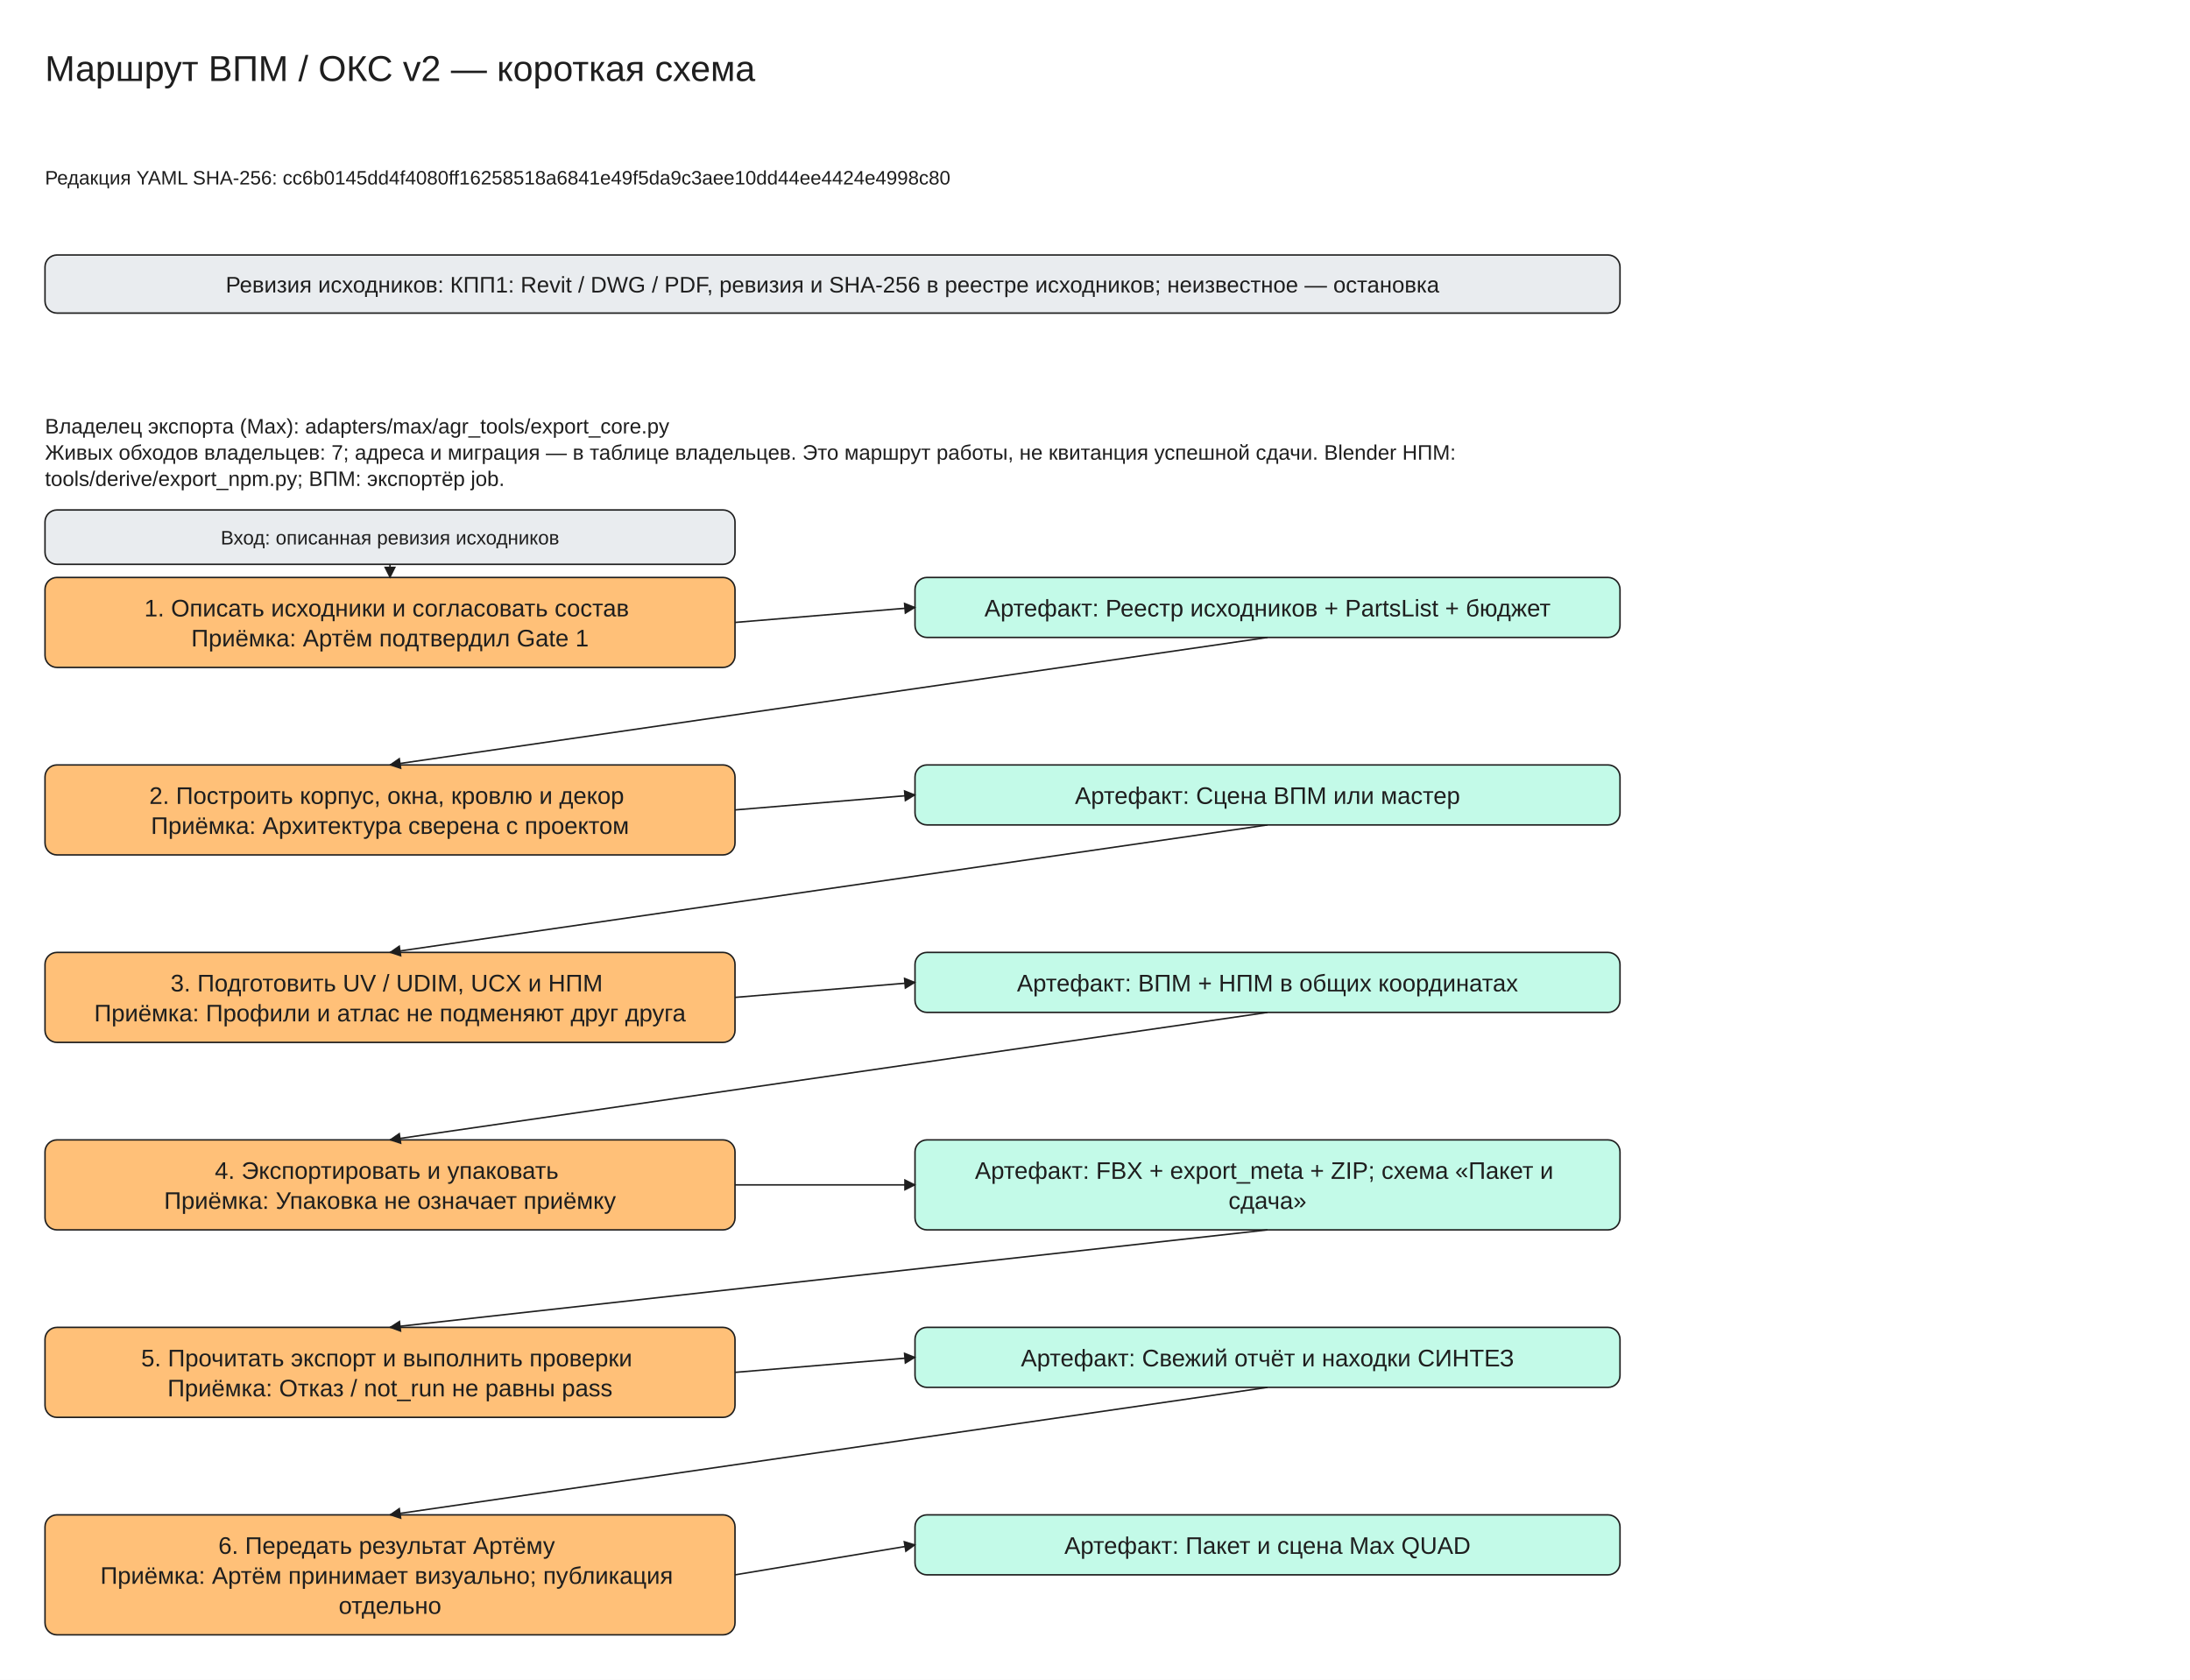
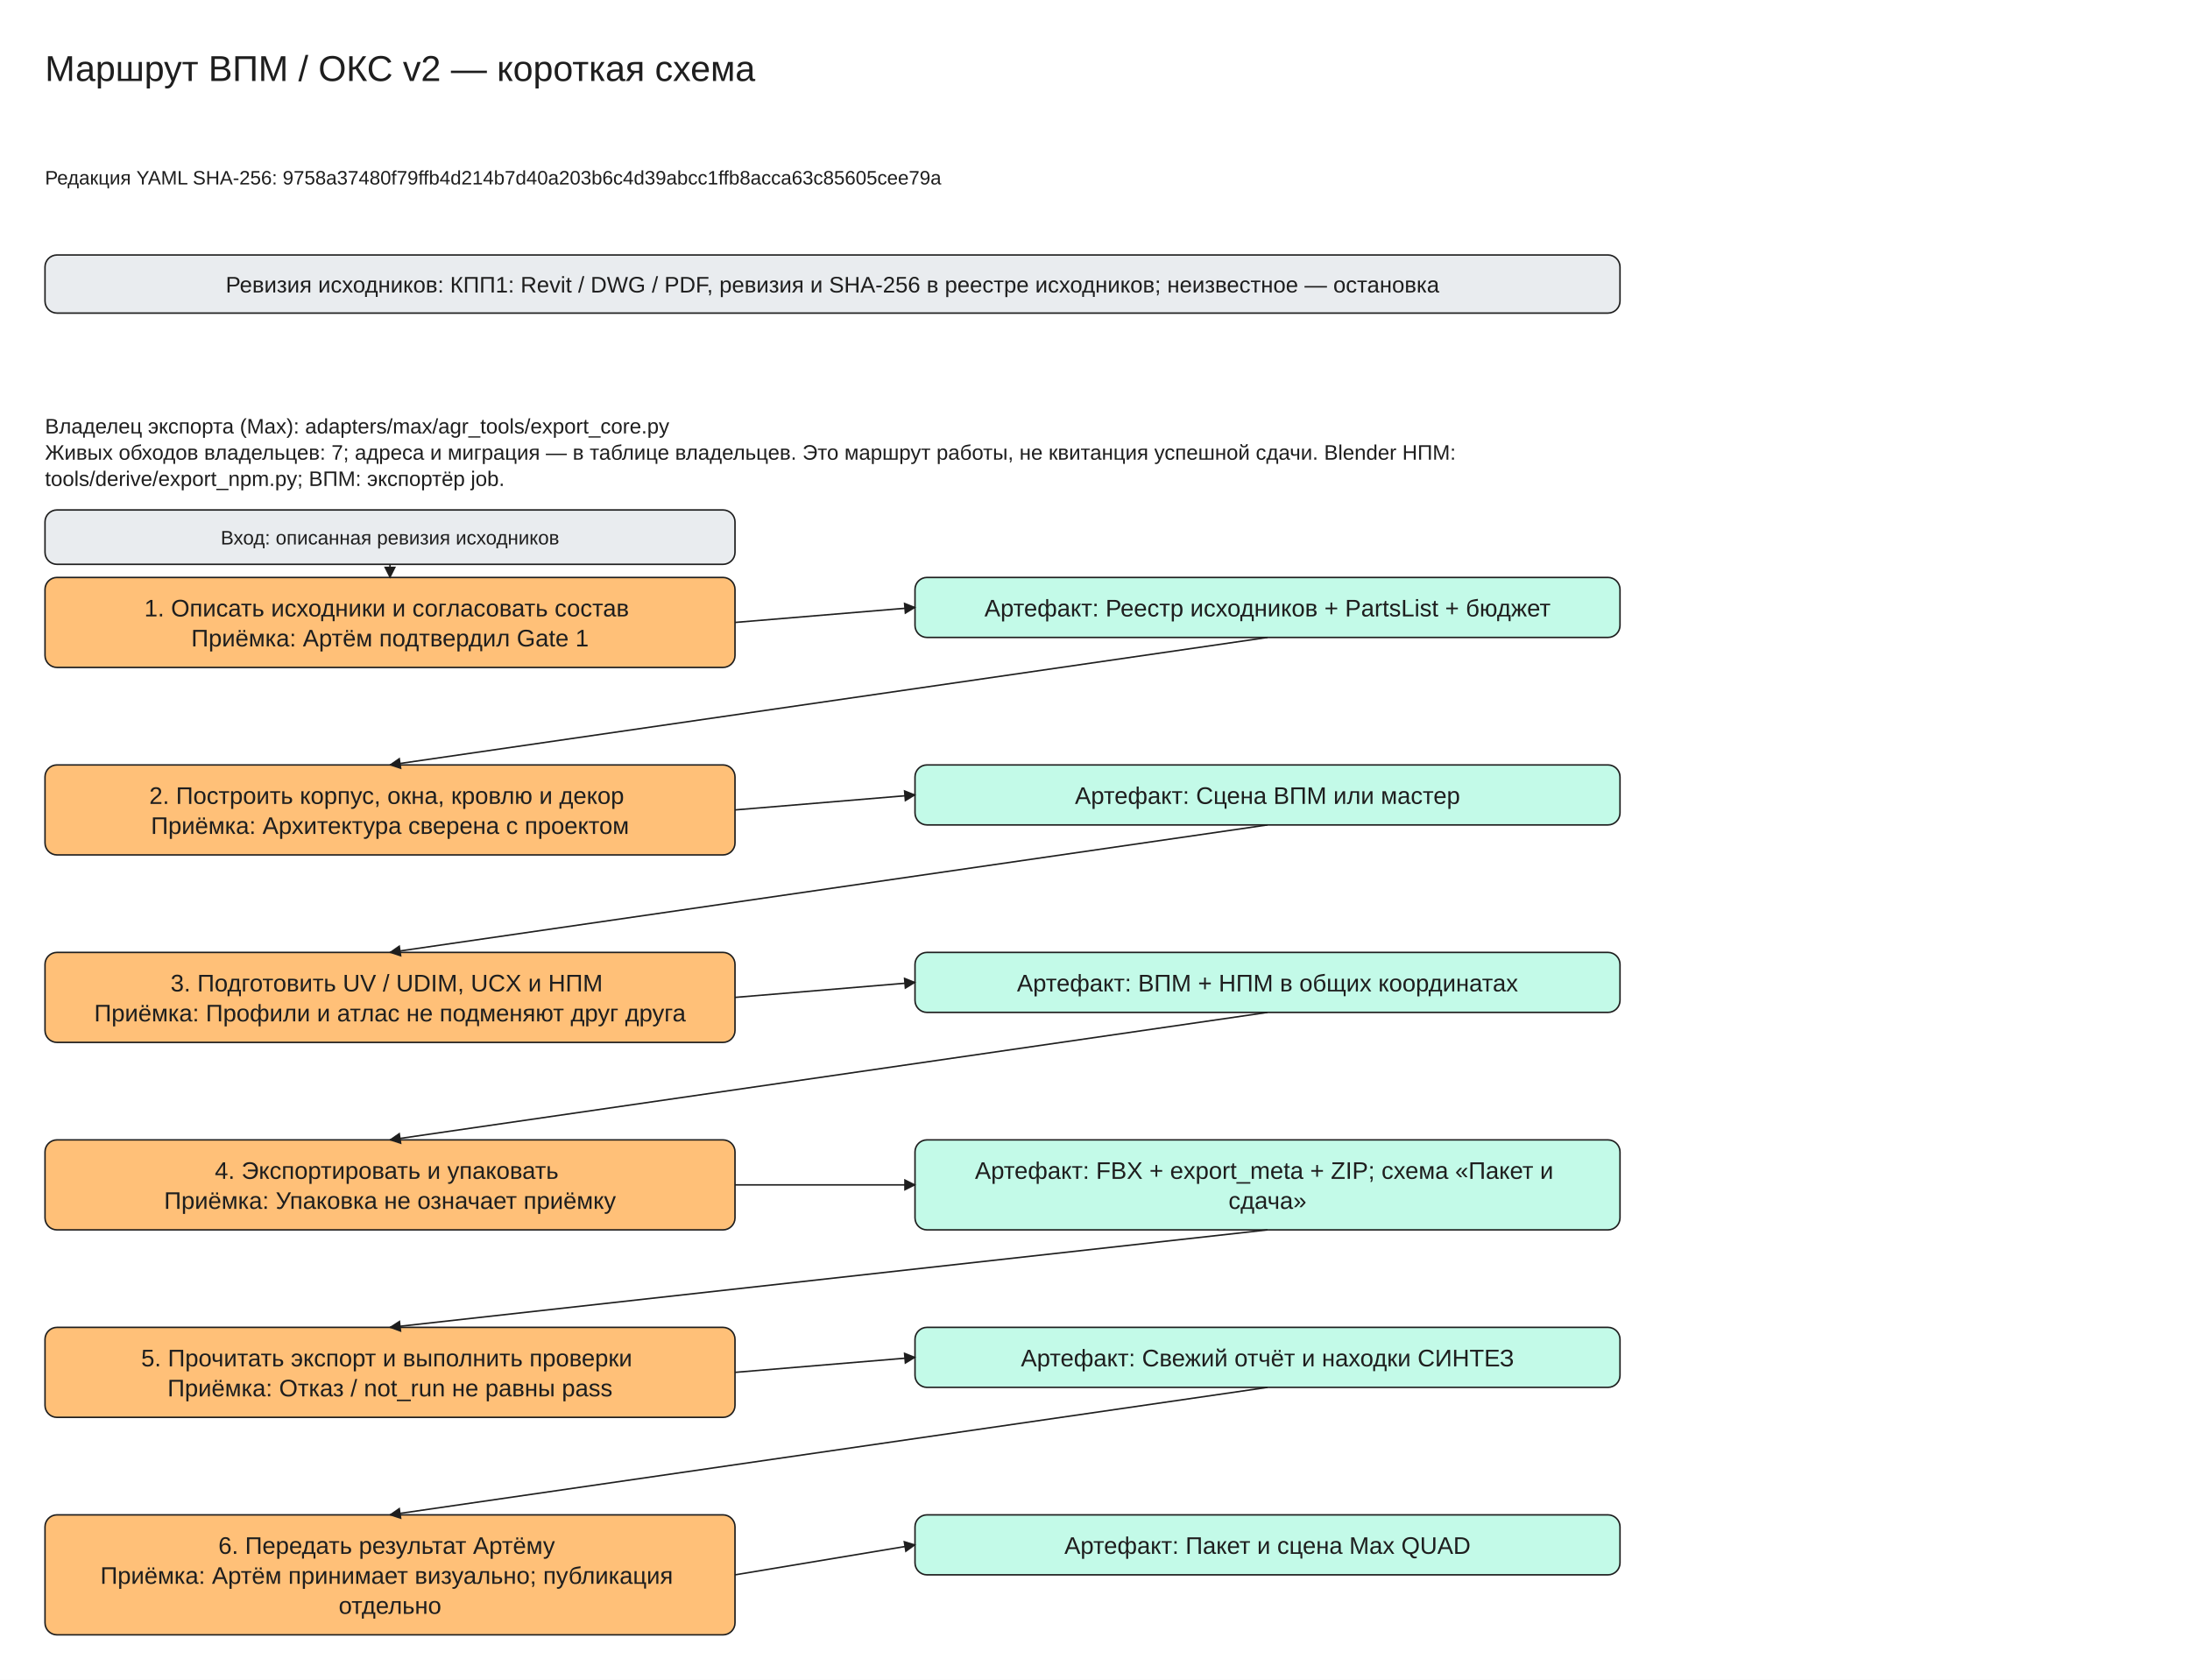
<svg xmlns="http://www.w3.org/2000/svg" viewBox="0 -30 1460 1120" width="1460" height="1120" font-family="Segoe UI, Arial, sans-serif">
  <defs>
    <marker id="arrow" viewBox="0 0 10 10" refX="9" refY="5" markerWidth="8" markerHeight="8" orient="auto-start-reverse">
      <path d="M0,0 L10,5 L0,10 z" fill="#1e1e1e" />
    </marker>
  </defs>
  <rect x="0" y="-30" width="1460" height="1120" fill="#ffffff" />
  <rect x="30" y="140" width="1050" height="38.75" rx="8" fill="#e9ecef" stroke="#1e1e1e" />
  <rect x="30" y="355" width="460" height="60.0" rx="8" fill="#ffc078" stroke="#1e1e1e" />
  <rect x="610" y="355" width="470" height="40.0" rx="8" fill="#c3fae8" stroke="#1e1e1e" />
  <rect x="30" y="310" width="460" height="36.25" rx="8" fill="#e9ecef" stroke="#1e1e1e" />
  <line x1="260.0" y1="346.25" x2="260.0" y2="355.0" stroke="#1e1e1e" marker-end="url(#arrow)" />
  <line x1="490" y1="385.0" x2="610" y2="375.0" stroke="#1e1e1e" marker-end="url(#arrow)" />
  <rect x="30" y="480.0" width="460" height="60.0" rx="8" fill="#ffc078" stroke="#1e1e1e" />
  <rect x="610" y="480.0" width="470" height="40.0" rx="8" fill="#c3fae8" stroke="#1e1e1e" />
  <line x1="845.0" y1="395.0" x2="260.0" y2="480.0" stroke="#1e1e1e" marker-end="url(#arrow)" />
  <line x1="490" y1="510.0" x2="610" y2="500.0" stroke="#1e1e1e" marker-end="url(#arrow)" />
  <rect x="30" y="605.0" width="460" height="60.0" rx="8" fill="#ffc078" stroke="#1e1e1e" />
  <rect x="610" y="605.0" width="470" height="40.0" rx="8" fill="#c3fae8" stroke="#1e1e1e" />
  <line x1="845.0" y1="520.0" x2="260.0" y2="605.0" stroke="#1e1e1e" marker-end="url(#arrow)" />
  <line x1="490" y1="635.0" x2="610" y2="625.0" stroke="#1e1e1e" marker-end="url(#arrow)" />
  <rect x="30" y="730.0" width="460" height="60.0" rx="8" fill="#ffc078" stroke="#1e1e1e" />
  <rect x="610" y="730.0" width="470" height="60.0" rx="8" fill="#c3fae8" stroke="#1e1e1e" />
  <line x1="845.0" y1="645.0" x2="260.0" y2="730.0" stroke="#1e1e1e" marker-end="url(#arrow)" />
  <line x1="490" y1="760.0" x2="610" y2="760.0" stroke="#1e1e1e" marker-end="url(#arrow)" />
  <rect x="30" y="855.0" width="460" height="60.0" rx="8" fill="#ffc078" stroke="#1e1e1e" />
  <rect x="610" y="855.0" width="470" height="40.0" rx="8" fill="#c3fae8" stroke="#1e1e1e" />
  <line x1="845.0" y1="790.0" x2="260.0" y2="855.0" stroke="#1e1e1e" marker-end="url(#arrow)" />
  <line x1="490" y1="885.0" x2="610" y2="875.0" stroke="#1e1e1e" marker-end="url(#arrow)" />
  <rect x="30" y="980.0" width="460" height="80.0" rx="8" fill="#ffc078" stroke="#1e1e1e" />
  <rect x="610" y="980.0" width="470" height="40.0" rx="8" fill="#c3fae8" stroke="#1e1e1e" />
  <line x1="845.0" y1="895.0" x2="260.0" y2="980.0" stroke="#1e1e1e" marker-end="url(#arrow)" />
  <line x1="490" y1="1020.0" x2="610" y2="1000.0" stroke="#1e1e1e" marker-end="url(#arrow)" />
  <text x="30" y="0" font-size="24" text-anchor="start" fill="#1e1e1e">
    <tspan x="30" dy="24">Маршрут ВПМ / ОКС v2 — короткая схема</tspan>
  </text>
  <text x="30" y="80" font-size="13" text-anchor="start" fill="#1e1e1e">
-     <tspan x="30" dy="13">Редакция YAML SHA-256: cc6b0145dd4f4080ff16258518a6841e49f5da9c3aee10dd44ee4424e4998c80</tspan>
+     <tspan x="30" dy="13">Редакция YAML SHA-256: 9758a37480f79ffb4d214b7d40a203b6c4d39abcc1ffb8acca63c85605cee79a</tspan>
  </text>
  <text x="555.0" y="150.0" font-size="15" text-anchor="middle" fill="#1e1e1e">
    <tspan x="555.0" dy="15">Ревизия исходников: КПП1: Revit / DWG / PDF, ревизия и SHA-256 в реестре исходников; неизвестное — остановка</tspan>
  </text>
  <text x="30" y="245" font-size="14" text-anchor="start" fill="#1e1e1e">
    <tspan x="30" dy="14">Владелец экспорта (Max): adapters/max/agr_tools/export_core.py</tspan>
    <tspan x="30" dy="17.5">Живых обходов владельцев: 7; адреса и миграция — в таблице владельцев. Это маршрут работы, не квитанция успешной сдачи. Blender НПМ:</tspan>
    <tspan x="30" dy="17.5">tools/derive/export_npm.py; ВПМ: экспортёр job.</tspan>
  </text>
  <text x="260.0" y="365.0" font-size="16" text-anchor="middle" fill="#1e1e1e">
    <tspan x="260.0" dy="16">1. Описать исходники и согласовать состав</tspan>
    <tspan x="260.0" dy="20.0">Приёмка: Артём подтвердил Gate 1</tspan>
  </text>
  <text x="845.0" y="365.0" font-size="16" text-anchor="middle" fill="#1e1e1e">
    <tspan x="845.0" dy="16">Артефакт: Реестр исходников + PartsList + бюджет</tspan>
  </text>
  <text x="260.0" y="320.0" font-size="13" text-anchor="middle" fill="#1e1e1e">
    <tspan x="260.0" dy="13">Вход: описанная ревизия исходников</tspan>
  </text>
  <text x="260.0" y="490.0" font-size="16" text-anchor="middle" fill="#1e1e1e">
    <tspan x="260.0" dy="16">2. Построить корпус, окна, кровлю и декор</tspan>
    <tspan x="260.0" dy="20.0">Приёмка: Архитектура сверена с проектом</tspan>
  </text>
  <text x="845.0" y="490.0" font-size="16" text-anchor="middle" fill="#1e1e1e">
    <tspan x="845.0" dy="16">Артефакт: Сцена ВПМ или мастер</tspan>
  </text>
  <text x="260.0" y="615.0" font-size="16" text-anchor="middle" fill="#1e1e1e">
    <tspan x="260.0" dy="16">3. Подготовить UV / UDIM, UCX и НПМ</tspan>
    <tspan x="260.0" dy="20.0">Приёмка: Профили и атлас не подменяют друг друга</tspan>
  </text>
  <text x="845.0" y="615.0" font-size="16" text-anchor="middle" fill="#1e1e1e">
    <tspan x="845.0" dy="16">Артефакт: ВПМ + НПМ в общих координатах</tspan>
  </text>
  <text x="260.0" y="740.0" font-size="16" text-anchor="middle" fill="#1e1e1e">
    <tspan x="260.0" dy="16">4. Экспортировать и упаковать</tspan>
    <tspan x="260.0" dy="20.0">Приёмка: Упаковка не означает приёмку</tspan>
  </text>
  <text x="845.0" y="740.0" font-size="16" text-anchor="middle" fill="#1e1e1e">
    <tspan x="845.0" dy="16">Артефакт: FBX + export_meta + ZIP; схема «Пакет и</tspan>
    <tspan x="845.0" dy="20.0">сдача»</tspan>
  </text>
  <text x="260.0" y="865.0" font-size="16" text-anchor="middle" fill="#1e1e1e">
    <tspan x="260.0" dy="16">5. Прочитать экспорт и выполнить проверки</tspan>
    <tspan x="260.0" dy="20.0">Приёмка: Отказ / not_run не равны pass</tspan>
  </text>
  <text x="845.0" y="865.0" font-size="16" text-anchor="middle" fill="#1e1e1e">
    <tspan x="845.0" dy="16">Артефакт: Свежий отчёт и находки СИНТЕЗ</tspan>
  </text>
  <text x="260.0" y="990.0" font-size="16" text-anchor="middle" fill="#1e1e1e">
    <tspan x="260.0" dy="16">6. Передать результат Артёму</tspan>
    <tspan x="260.0" dy="20.0">Приёмка: Артём принимает визуально; публикация</tspan>
    <tspan x="260.0" dy="20.0">отдельно</tspan>
  </text>
  <text x="845.0" y="990.0" font-size="16" text-anchor="middle" fill="#1e1e1e">
    <tspan x="845.0" dy="16">Артефакт: Пакет и сцена Max QUAD</tspan>
  </text>
</svg>
